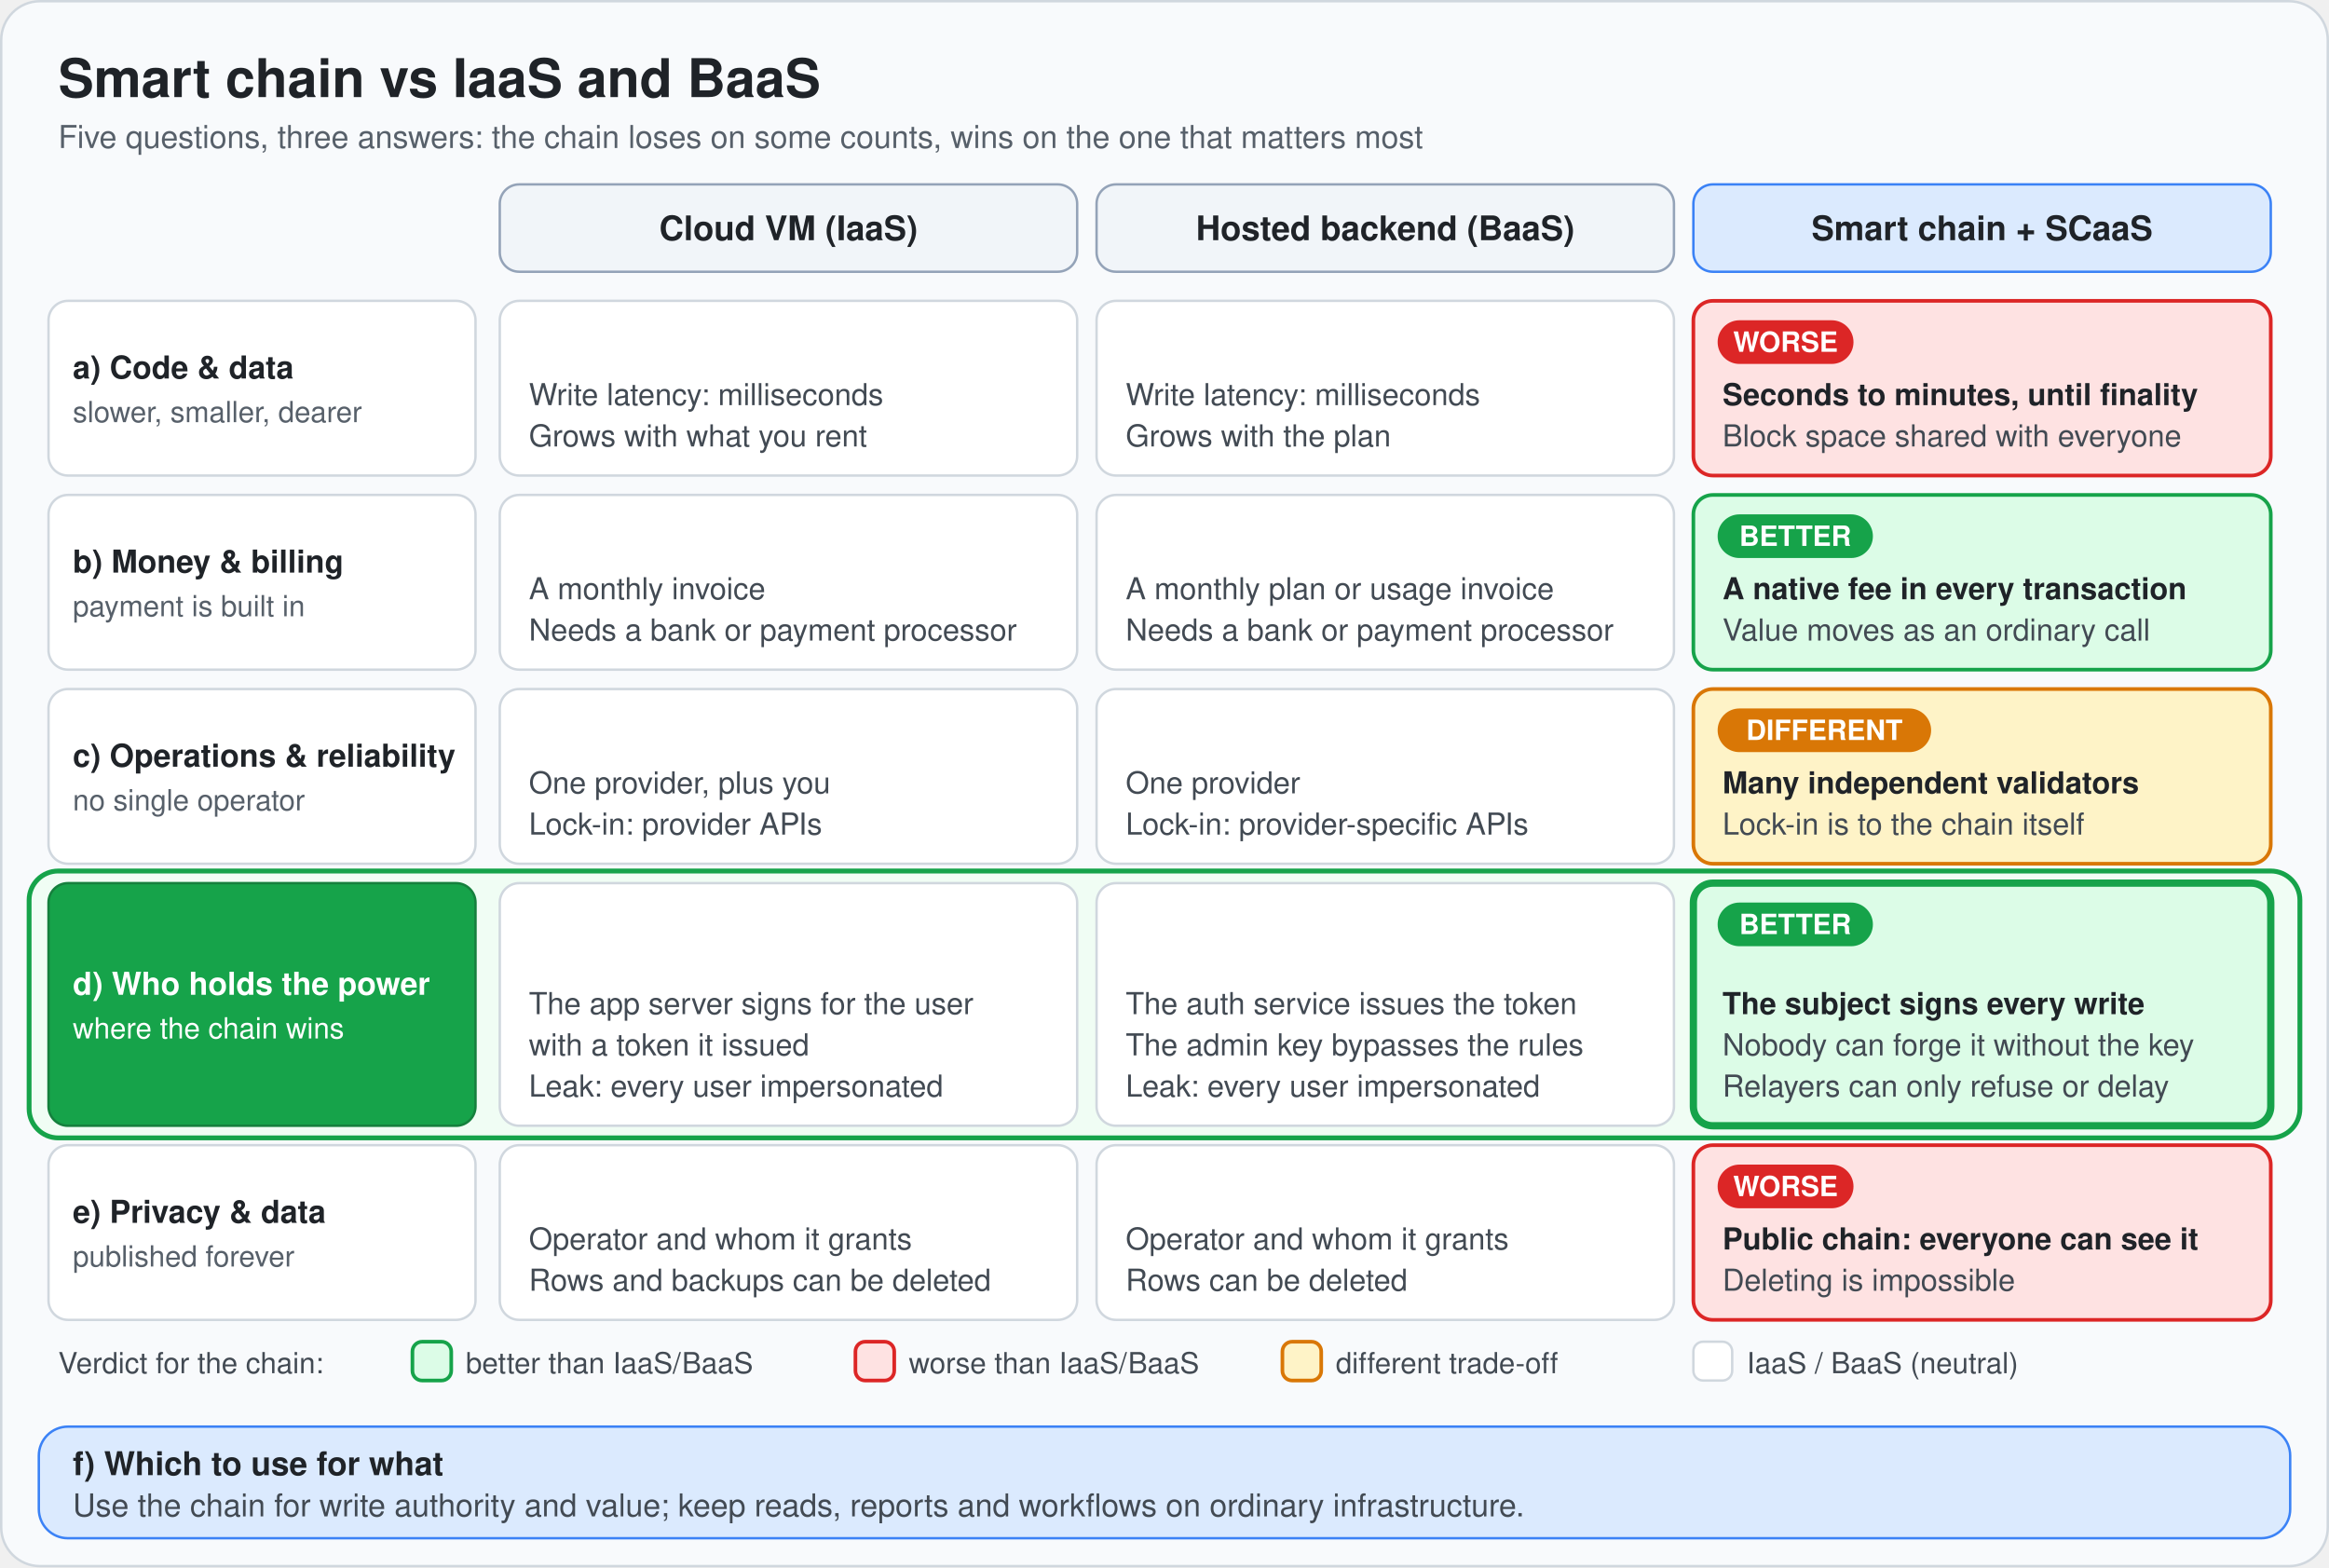
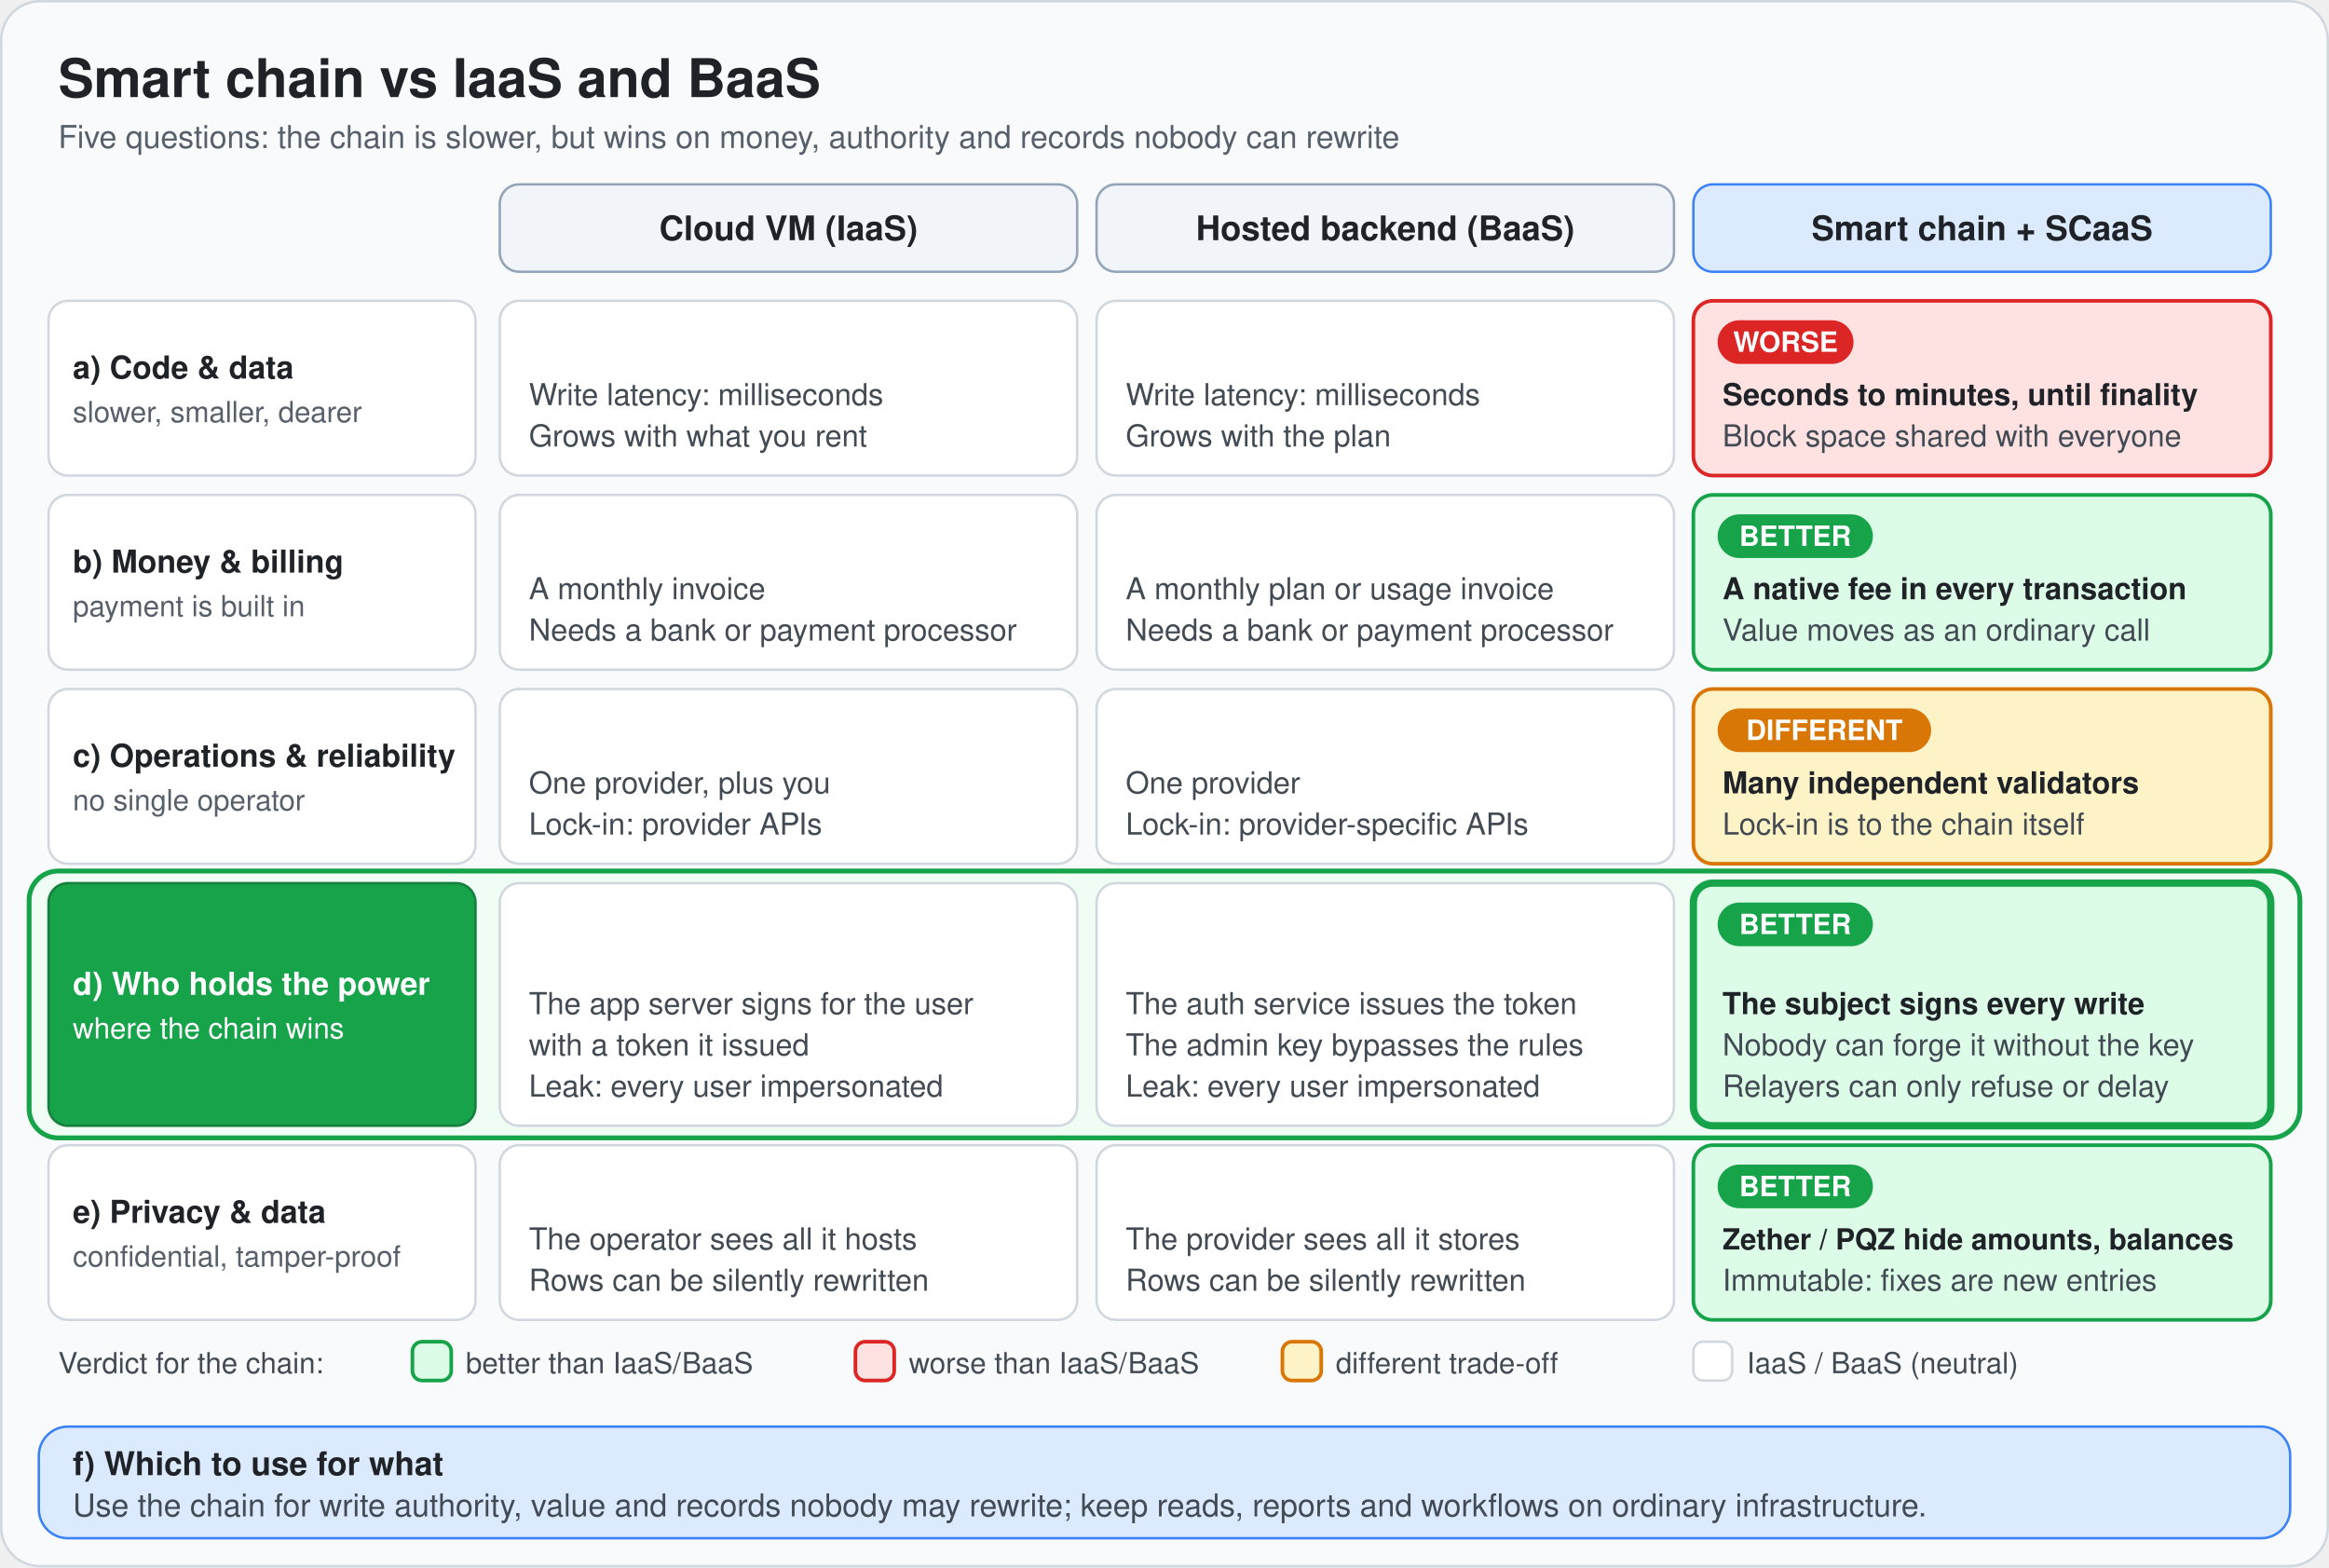
<svg xmlns="http://www.w3.org/2000/svg" width="960" height="646" viewBox="0 0 960 646" role="img" aria-labelledby="t d">
  <defs>
    <style>
      text { font-family: system-ui, -apple-system, "Segoe UI", Helvetica, Arial, sans-serif; fill: #1f2328; }
      .h { font-size: 22px; font-weight: 700; }
      .sub { font-size: 13px; fill: #57606a; }
      .col { font-size: 14px; font-weight: 700; }
      .rl { font-size: 13px; font-weight: 700; }
      .rs { font-size: 12px; fill: #57606a; }
      .b { font-size: 12.5px; font-weight: 700; }
      .s { font-size: 12.5px; fill: #424a53; }
      .chip { font-size: 11.5px; font-weight: 700; }
      .lg { font-size: 12px; fill: #424a53; }
    </style>
  </defs>
  <rect x="0.5" y="0.5" width="959" height="645" rx="16" fill="#f8fafc" stroke="#d0d7de" />
  <text class="h" x="24" y="40">Smart chain vs IaaS and BaaS</text>
-   <text class="sub" x="24" y="61">Five questions, three answers: the chain loses on some counts, wins on the one that matters most</text>
+   <text class="sub" x="24" y="61">Five questions: the chain is slower, but wins on money, authority and records nobody can rewrite</text>
  <rect x="206" y="76" width="238" height="36" rx="8" fill="#f1f5f9" stroke="#94a3b8" />
  <text class="col" x="325" y="99" text-anchor="middle">Cloud VM (IaaS)</text>
  <rect x="452" y="76" width="238" height="36" rx="8" fill="#f1f5f9" stroke="#94a3b8" />
  <text class="col" x="571" y="99" text-anchor="middle">Hosted backend (BaaS)</text>
  <rect x="698" y="76" width="238" height="36" rx="8" fill="#dbeafe" stroke="#3b82f6" />
  <text class="col" x="817" y="99" text-anchor="middle">Smart chain + SCaaS</text>
  <rect x="20" y="124" width="176" height="72" rx="8" fill="#ffffff" stroke="#d0d7de" />
  <text class="rl" x="30" y="156">a) Code &amp; data</text>
  <text class="rs" x="30" y="174">slower, smaller, dearer</text>
  <rect x="206" y="124" width="238" height="72" rx="8" fill="#ffffff" stroke="#d0d7de" stroke-width="1" />
  <text class="s" x="218" y="167">Write latency: milliseconds</text>
  <text class="s" x="218" y="184">Grows with what you rent</text>
  <rect x="452" y="124" width="238" height="72" rx="8" fill="#ffffff" stroke="#d0d7de" stroke-width="1" />
  <text class="s" x="464" y="167">Write latency: milliseconds</text>
  <text class="s" x="464" y="184">Grows with the plan</text>
  <rect x="698" y="124" width="238" height="72" rx="8" fill="#fee2e2" stroke="#dc2626" stroke-width="1.5" />
  <rect x="708" y="132" width="56" height="18" rx="9" fill="#dc2626" />
  <text class="chip" x="736" y="145" text-anchor="middle" style="fill:#ffffff">WORSE</text>
  <text class="b" x="710" y="167">Seconds to minutes, until finality</text>
  <text class="s" x="710" y="184">Block space shared with everyone</text>
  <rect x="20" y="204" width="176" height="72" rx="8" fill="#ffffff" stroke="#d0d7de" />
  <text class="rl" x="30" y="236">b) Money &amp; billing</text>
  <text class="rs" x="30" y="254">payment is built in</text>
  <rect x="206" y="204" width="238" height="72" rx="8" fill="#ffffff" stroke="#d0d7de" stroke-width="1" />
  <text class="s" x="218" y="247">A monthly invoice</text>
  <text class="s" x="218" y="264">Needs a bank or payment processor</text>
  <rect x="452" y="204" width="238" height="72" rx="8" fill="#ffffff" stroke="#d0d7de" stroke-width="1" />
  <text class="s" x="464" y="247">A monthly plan or usage invoice</text>
  <text class="s" x="464" y="264">Needs a bank or payment processor</text>
  <rect x="698" y="204" width="238" height="72" rx="8" fill="#dcfce7" stroke="#16a34a" stroke-width="1.5" />
  <rect x="708" y="212" width="64" height="18" rx="9" fill="#16a34a" />
  <text class="chip" x="740" y="225" text-anchor="middle" style="fill:#ffffff">BETTER</text>
  <text class="b" x="710" y="247">A native fee in every transaction</text>
  <text class="s" x="710" y="264">Value moves as an ordinary call</text>
  <rect x="20" y="284" width="176" height="72" rx="8" fill="#ffffff" stroke="#d0d7de" />
  <text class="rl" x="30" y="316">c) Operations &amp; reliability</text>
  <text class="rs" x="30" y="334">no single operator</text>
  <rect x="206" y="284" width="238" height="72" rx="8" fill="#ffffff" stroke="#d0d7de" stroke-width="1" />
  <text class="s" x="218" y="327">One provider, plus you</text>
  <text class="s" x="218" y="344">Lock-in: provider APIs</text>
  <rect x="452" y="284" width="238" height="72" rx="8" fill="#ffffff" stroke="#d0d7de" stroke-width="1" />
  <text class="s" x="464" y="327">One provider</text>
  <text class="s" x="464" y="344">Lock-in: provider-specific APIs</text>
  <rect x="698" y="284" width="238" height="72" rx="8" fill="#fef3c7" stroke="#d97706" stroke-width="1.5" />
  <rect x="708" y="292" width="88" height="18" rx="9" fill="#d97706" />
  <text class="chip" x="752" y="305" text-anchor="middle" style="fill:#ffffff">DIFFERENT</text>
  <text class="b" x="710" y="327">Many independent validators</text>
  <text class="s" x="710" y="344">Lock-in is to the chain itself</text>
  <rect x="12" y="359" width="936" height="110" rx="12" fill="#f0fdf4" stroke="#16a34a" stroke-width="2" />
  <rect x="20" y="364" width="176" height="100" rx="8" fill="#16a34a" stroke="#15803d" />
  <text class="rl" x="30" y="410" style="fill:#ffffff">d) Who holds the power</text>
  <text class="rs" x="30" y="428" style="fill:#ffffff">where the chain wins</text>
  <rect x="206" y="364" width="238" height="100" rx="8" fill="#ffffff" stroke="#d0d7de" stroke-width="1" />
  <text class="s" x="218" y="418">The app server signs for the user</text>
  <text class="s" x="218" y="435">with a token it issued</text>
  <text class="s" x="218" y="452">Leak: every user impersonated</text>
  <rect x="452" y="364" width="238" height="100" rx="8" fill="#ffffff" stroke="#d0d7de" stroke-width="1" />
  <text class="s" x="464" y="418">The auth service issues the token</text>
  <text class="s" x="464" y="435">The admin key bypasses the rules</text>
  <text class="s" x="464" y="452">Leak: every user impersonated</text>
  <rect x="698" y="364" width="238" height="100" rx="8" fill="#dcfce7" stroke="#16a34a" stroke-width="3" />
  <rect x="708" y="372" width="64" height="18" rx="9" fill="#16a34a" />
  <text class="chip" x="740" y="385" text-anchor="middle" style="fill:#ffffff">BETTER</text>
  <text class="b" x="710" y="418">The subject signs every write</text>
  <text class="s" x="710" y="435">Nobody can forge it without the key</text>
  <text class="s" x="710" y="452">Relayers can only refuse or delay</text>
  <rect x="20" y="472" width="176" height="72" rx="8" fill="#ffffff" stroke="#d0d7de" />
  <text class="rl" x="30" y="504">e) Privacy &amp; data</text>
-   <text class="rs" x="30" y="522">published forever</text>
+   <text class="rs" x="30" y="522">confidential, tamper-proof</text>
  <rect x="206" y="472" width="238" height="72" rx="8" fill="#ffffff" stroke="#d0d7de" stroke-width="1" />
-   <text class="s" x="218" y="515">Operator and whom it grants</text>
-   <text class="s" x="218" y="532">Rows and backups can be deleted</text>
+   <text class="s" x="218" y="515">The operator sees all it hosts</text>
+   <text class="s" x="218" y="532">Rows can be silently rewritten</text>
  <rect x="452" y="472" width="238" height="72" rx="8" fill="#ffffff" stroke="#d0d7de" stroke-width="1" />
-   <text class="s" x="464" y="515">Operator and whom it grants</text>
-   <text class="s" x="464" y="532">Rows can be deleted</text>
-   <rect x="698" y="472" width="238" height="72" rx="8" fill="#fee2e2" stroke="#dc2626" stroke-width="1.5" />
-   <rect x="708" y="480" width="56" height="18" rx="9" fill="#dc2626" />
-   <text class="chip" x="736" y="493" text-anchor="middle" style="fill:#ffffff">WORSE</text>
-   <text class="b" x="710" y="515">Public chain: everyone can see it</text>
-   <text class="s" x="710" y="532">Deleting is impossible</text>
+   <text class="s" x="464" y="515">The provider sees all it stores</text>
+   <text class="s" x="464" y="532">Rows can be silently rewritten</text>
+   <rect x="698" y="472" width="238" height="72" rx="8" fill="#dcfce7" stroke="#16a34a" stroke-width="1.5" />
+   <rect x="708" y="480" width="64" height="18" rx="9" fill="#16a34a" />
+   <text class="chip" x="740" y="493" text-anchor="middle" style="fill:#ffffff">BETTER</text>
+   <text class="b" x="710" y="515" style="font-size:12px">Zether / PQZ hide amounts, balances</text>
+   <text class="s" x="710" y="532">Immutable: fixes are new entries</text>
  <text class="lg" x="24" y="566">Verdict for the chain:</text>
  <rect x="170" y="553" width="16" height="16" rx="4" fill="#dcfce7" stroke="#16a34a" stroke-width="1.5" />
  <text class="lg" x="192" y="566">better than IaaS/BaaS</text>
  <rect x="352.6" y="553" width="16" height="16" rx="4" fill="#fee2e2" stroke="#dc2626" stroke-width="1.5" />
  <text class="lg" x="374.6" y="566">worse than IaaS/BaaS</text>
  <rect x="528.6" y="553" width="16" height="16" rx="4" fill="#fef3c7" stroke="#d97706" stroke-width="1.5" />
  <text class="lg" x="550.6" y="566">different trade-off</text>
  <rect x="698.0" y="553" width="16" height="16" rx="4" fill="#ffffff" stroke="#d0d7de" />
  <text class="lg" x="720.0" y="566">IaaS / BaaS (neutral)</text>
  <rect x="16" y="588" width="928" height="46" rx="12" fill="#dbeafe" stroke="#3b82f6" />
  <text class="b" x="30" y="608" style="font-size:13.5px">f) Which to use for what</text>
-   <text class="s" x="30" y="625" style="font-size:13px">Use the chain for write authority and value; keep reads, reports and workflows on ordinary infrastructure.</text>
+   <text class="s" x="30" y="625" style="font-size:13px">Use the chain for write authority, value and records nobody may rewrite; keep reads, reports and workflows on ordinary infrastructure.</text>
</svg>
